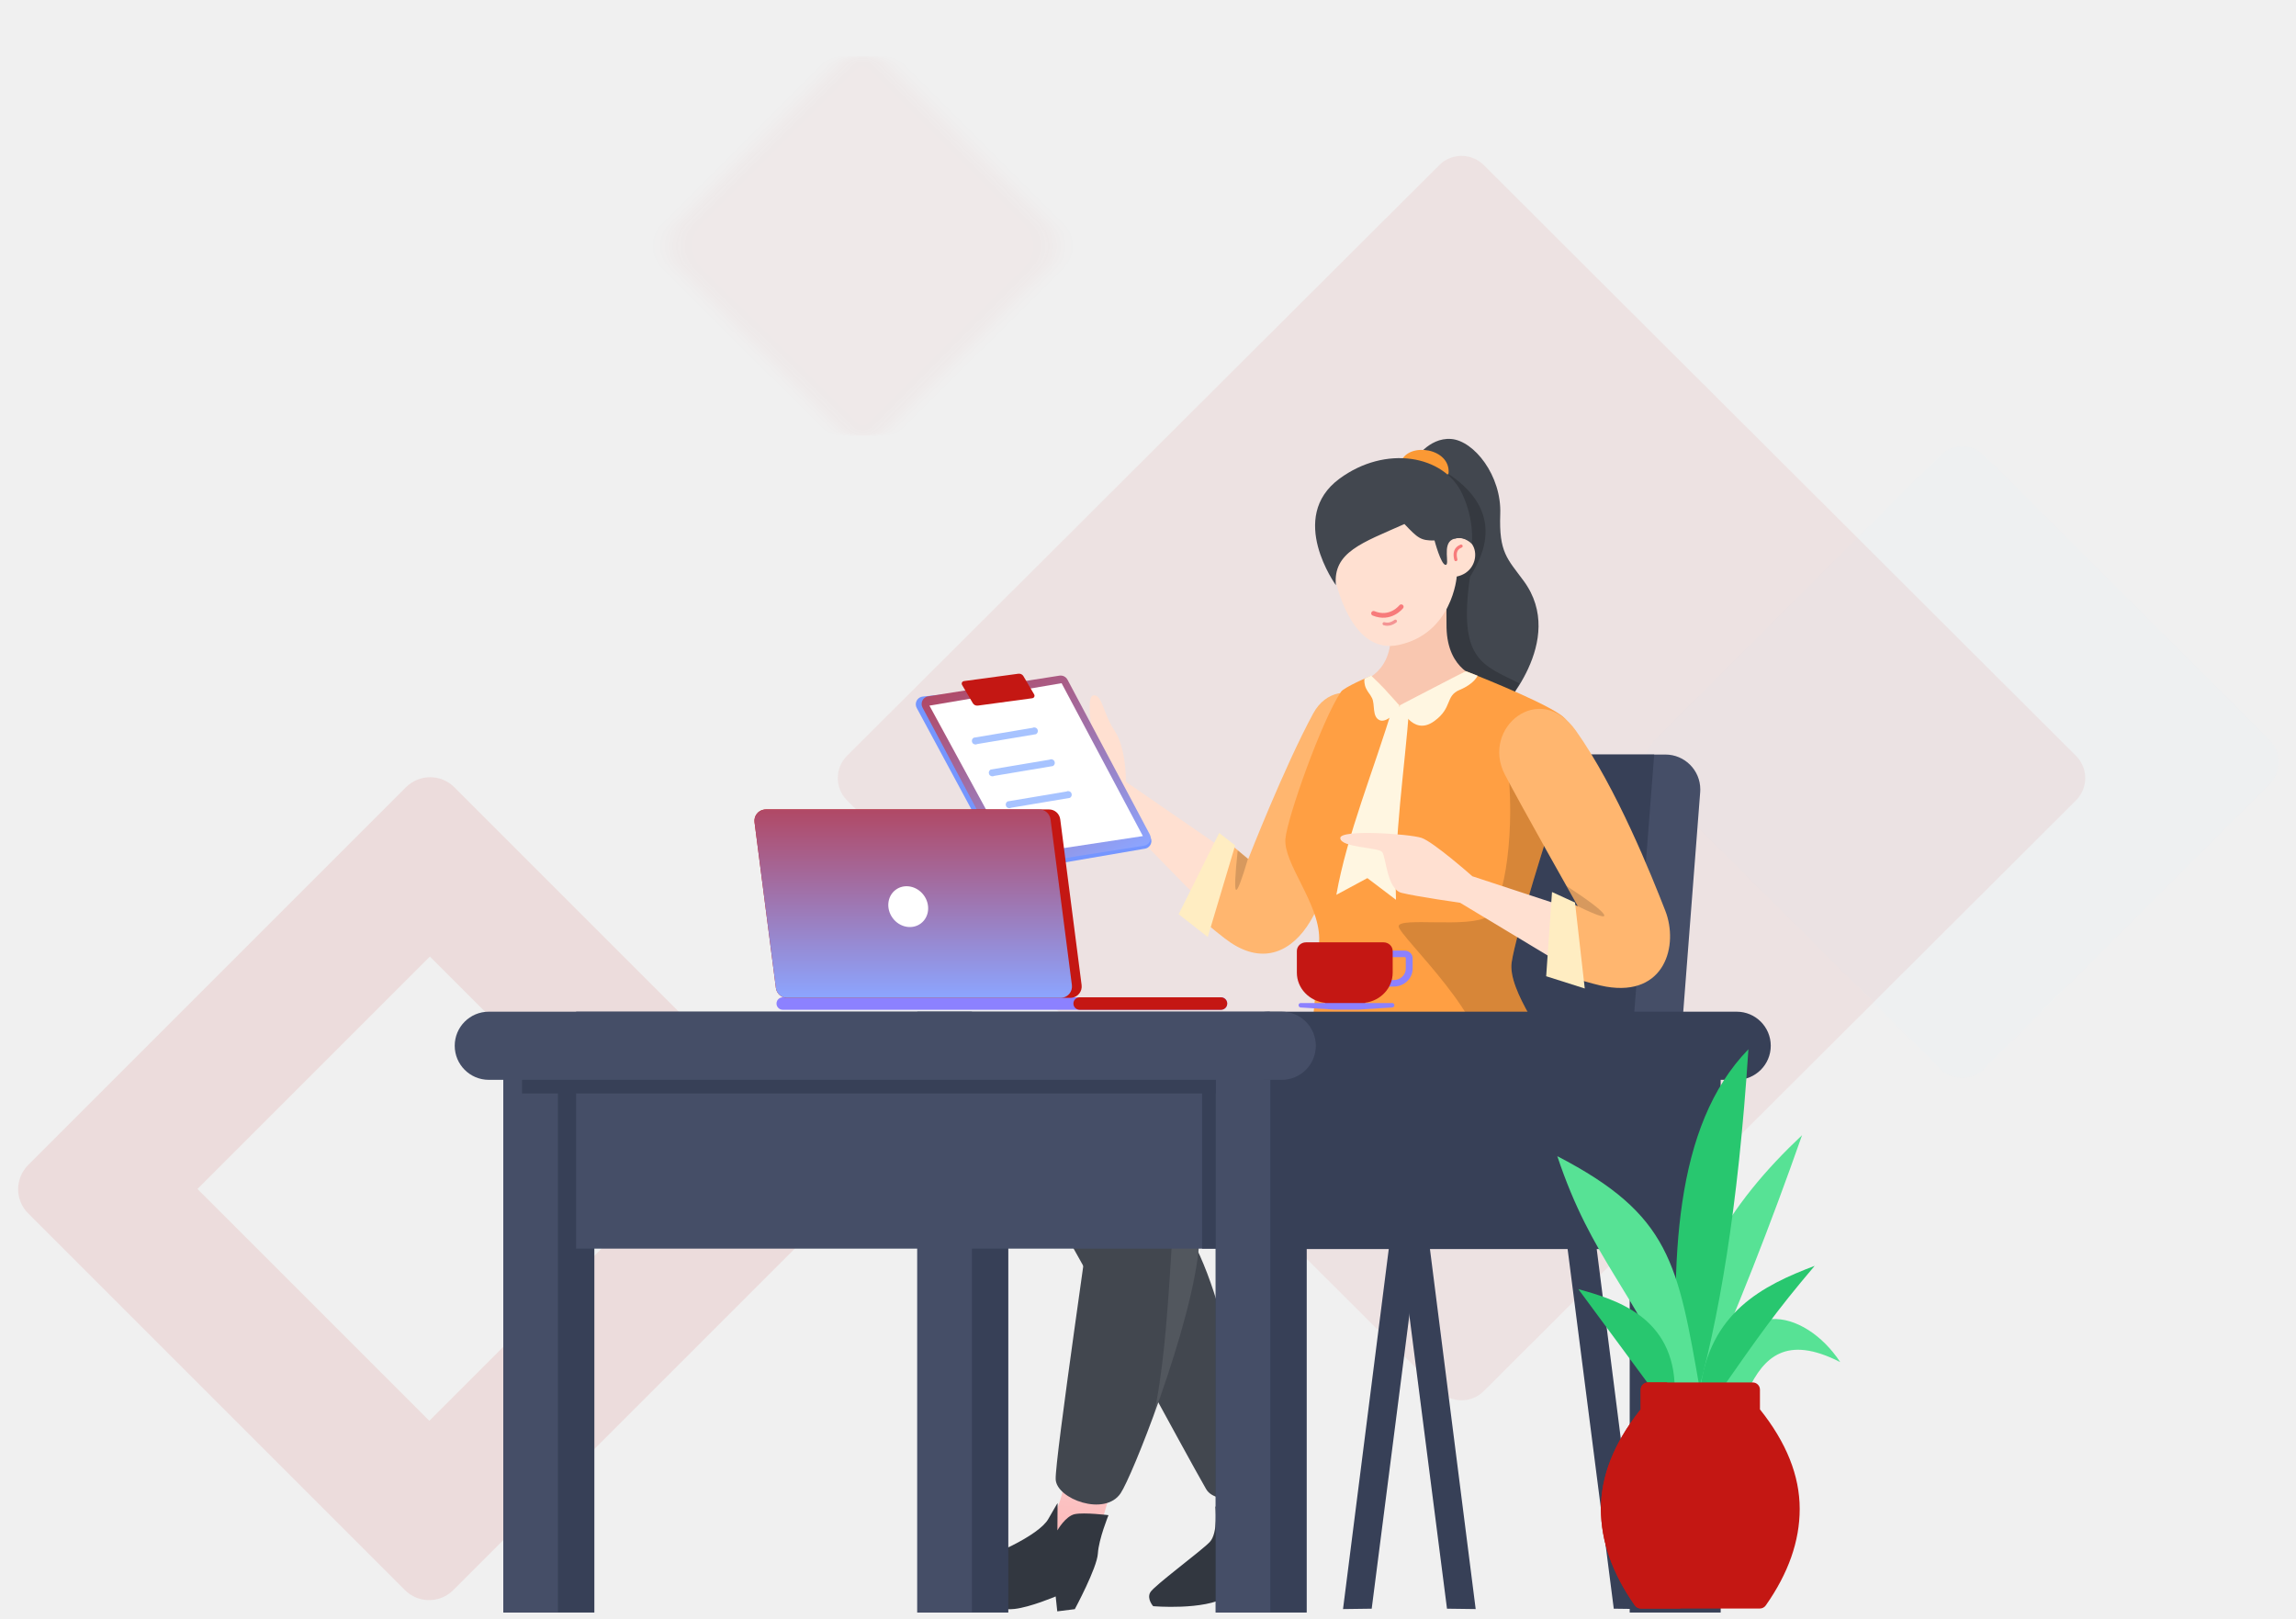
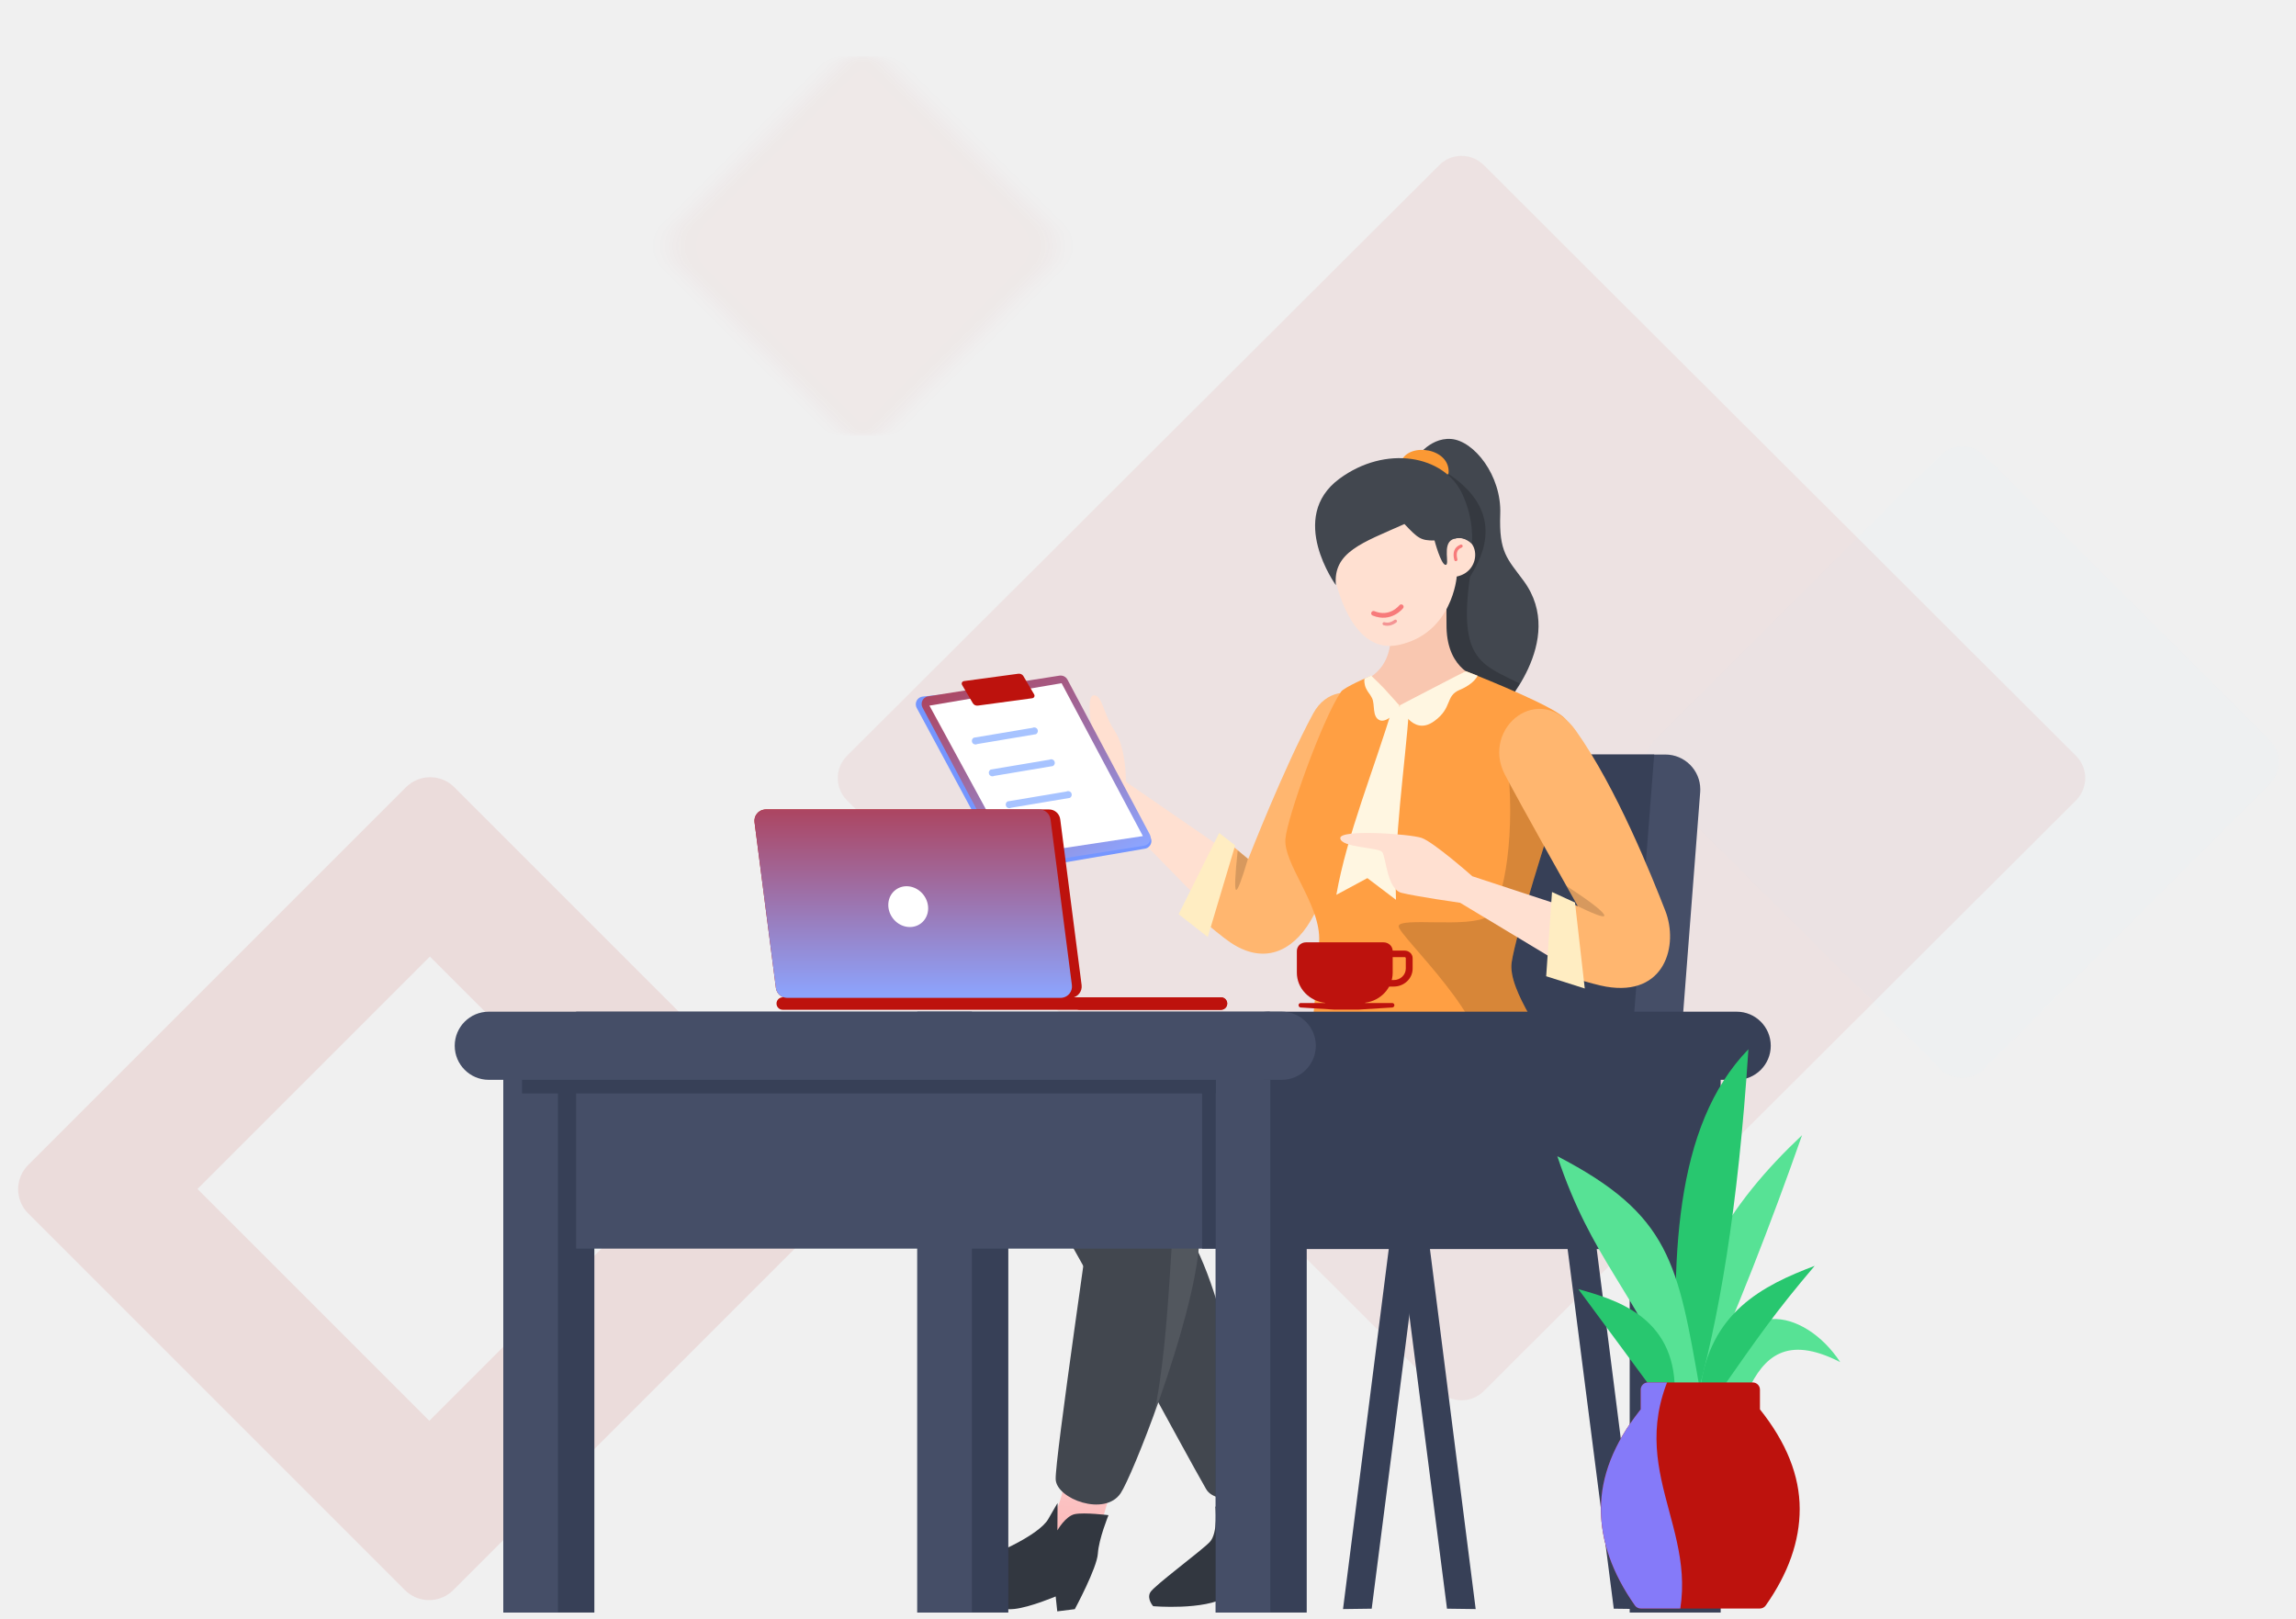
<svg xmlns="http://www.w3.org/2000/svg" xmlns:xlink="http://www.w3.org/1999/xlink" width="729px" height="514px" viewBox="0 0 729 514" version="1.1">
  <defs>
    <filter x="-9.8%" y="-9.8%" width="119.7%" height="119.7%" filterUnits="objectBoundingBox" id="filter-1">
      <feGaussianBlur stdDeviation="3" in="SourceGraphic" />
    </filter>
    <linearGradient x1="43.252%" y1="-28.186%" x2="50%" y2="91.05%" id="linearGradient-2">
      <stop stop-color="#FDC6C6" offset="0%" />
      <stop stop-color="#FAB2B2" offset="100%" />
    </linearGradient>
    <linearGradient x1="42.314%" y1="8.689%" x2="50%" y2="71.69%" id="linearGradient-3">
      <stop stop-color="#FDC6C6" offset="0%" />
      <stop stop-color="#FAB2B2" offset="100%" />
    </linearGradient>
    <linearGradient x1="68.669%" y1="-53.107%" x2="68.669%" y2="100%" id="linearGradient-4">
-       <stop stop-color="#c41713" offset="0%" />
+       <stop stop-color="#bd120d" offset="0%" />
      <stop stop-color="#8CA5FF" offset="100%" />
    </linearGradient>
    <linearGradient x1="68.669%" y1="-53.107%" x2="68.669%" y2="100%" id="linearGradient-5">
-       <stop stop-color="#c41713" offset="0%" />
+       <stop stop-color="#bd120d" offset="0%" />
      <stop stop-color="#8CA5FF" offset="100%" />
    </linearGradient>
    <path d="M14.916,0.122 L48.19,0.122 C49.457,0.122 50.484,1.142 50.484,2.401 L50.484,8.668 C58.898,19.208 63.105,29.748 63.105,40.288 C63.105,50.503 59.513,60.718 52.328,70.934 C51.898,71.544 51.196,71.907 50.446,71.907 L12.659,71.907 C11.909,71.907 11.207,71.544 10.778,70.934 C3.593,60.718 0,50.503 0,40.288 C0,29.946 4.05,19.605 12.149,9.264 L12.621,8.668 L12.621,2.401 C12.621,1.142 13.648,0.122 14.916,0.122 Z" id="path-6" />
  </defs>
  <g id="📝-Pages-New" stroke="none" stroke-width="1" fill="none" fill-rule="evenodd">
    <g id="Verify-Email" transform="translate(-113, -277)">
      <g id="verify-email-illustration" transform="translate(113, 290)">
        <g id="Shape" transform="translate(0.5, 0)">
          <path d="M558.525,155.012 L686.343,155.169 C691.856,155.176 696.324,159.644 696.331,165.157 L696.488,292.975 C696.494,298.498 692.023,302.981 686.5,302.988 C686.492,302.988 686.484,302.988 686.475,302.988 L558.657,302.831 C553.144,302.824 548.676,298.356 548.669,292.843 L548.512,165.025 C548.506,159.502 552.977,155.019 558.5,155.012 C558.508,155.012 558.516,155.012 558.525,155.012 Z" id="Rectangle" fill="#BFE7FF" opacity="0.04" transform="translate(622.5, 229) rotate(-45) translate(-622.5, -229) " />
-           <path d="M237.807,19.423 L309.025,19.511 C314.539,19.517 319.006,23.985 319.013,29.498 L319.101,100.717 C319.107,106.239 314.636,110.722 309.113,110.729 C309.105,110.729 309.097,110.729 309.088,110.729 L237.87,110.641 C232.357,110.635 227.889,106.167 227.882,100.654 L227.795,29.435 C227.788,23.912 232.26,19.43 237.783,19.423 C237.791,19.423 237.799,19.423 237.807,19.423 Z" id="Rectangle" fill="#c41713" opacity="0.038" filter="url(#filter-1)" transform="translate(273.4478, 65.07592) rotate(-45) translate(-273.4478, -65.07592) " />
-           <path d="M330.589,91.106 L596.189,91.433 C601.702,91.44 606.17,95.907 606.177,101.42 L606.503,367.021 C606.51,372.544 602.038,377.026 596.515,377.033 C596.507,377.033 596.499,377.033 596.491,377.033 L330.891,376.707 C325.377,376.7 320.91,372.232 320.903,366.719 L320.576,101.119 C320.57,95.596 325.041,91.113 330.564,91.106 C330.572,91.106 330.581,91.106 330.589,91.106 Z" id="Rectangle" fill="#c41713" opacity="0.066" transform="translate(463.5398, 234.0697) rotate(-45) translate(-463.5398, -234.0697) " />
-           <path d="M220.715,269 C226.72,269 231.588,273.856 231.588,279.846 L231.588,449.044 C231.588,455.034 226.72,459.89 220.715,459.89 L51.102,459.89 C45.097,459.89 40.229,455.034 40.229,449.044 L40.229,279.846 C40.229,273.856 45.097,269 51.102,269 L220.715,269 Z M188.097,312.384 L83.72,312.384 L83.72,416.505 L188.097,416.505 L188.097,312.384 Z" id="Rectangle" fill="#c41713" fill-rule="nonzero" opacity="0.09" transform="translate(135.9084, 364.445) rotate(-45) translate(-135.9084, -364.445) " />
+           <path d="M237.807,19.423 L309.025,19.511 C314.539,19.517 319.006,23.985 319.013,29.498 L319.101,100.717 C319.107,106.239 314.636,110.722 309.113,110.729 C309.105,110.729 309.097,110.729 309.088,110.729 L237.87,110.641 C232.357,110.635 227.889,106.167 227.882,100.654 L227.795,29.435 C227.788,23.912 232.26,19.43 237.783,19.423 C237.791,19.423 237.799,19.423 237.807,19.423 Z" id="Rectangle" fill="#bd120d" opacity="0.038" filter="url(#filter-1)" transform="translate(273.4478, 65.07592) rotate(-45) translate(-273.4478, -65.07592) " />
+           <path d="M330.589,91.106 L596.189,91.433 C601.702,91.44 606.17,95.907 606.177,101.42 L606.503,367.021 C606.51,372.544 602.038,377.026 596.515,377.033 C596.507,377.033 596.499,377.033 596.491,377.033 L330.891,376.707 C325.377,376.7 320.91,372.232 320.903,366.719 L320.576,101.119 C320.57,95.596 325.041,91.113 330.564,91.106 C330.572,91.106 330.581,91.106 330.589,91.106 Z" id="Rectangle" fill="#bd120d" opacity="0.066" transform="translate(463.5398, 234.0697) rotate(-45) translate(-463.5398, -234.0697) " />
+           <path d="M220.715,269 C226.72,269 231.588,273.856 231.588,279.846 L231.588,449.044 C231.588,455.034 226.72,459.89 220.715,459.89 L51.102,459.89 C45.097,459.89 40.229,455.034 40.229,449.044 L40.229,279.846 C40.229,273.856 45.097,269 51.102,269 L220.715,269 Z M188.097,312.384 L83.72,312.384 L83.72,416.505 L188.097,416.505 L188.097,312.384 Z" id="Rectangle" fill="#bd120d" fill-rule="nonzero" opacity="0.09" transform="translate(135.9084, 364.445) rotate(-45) translate(-135.9084, -364.445) " />
        </g>
        <g id="Illustration" transform="translate(143.5, 122)">
          <g id="Chair4" transform="translate(228.7688, 104.5922)">
            <polygon id="Path" fill="#374057" points="71.522 134.586 54.153 271.344 63.26 271.224 80.628 135.866" />
            <polygon id="Path" fill="#374057" transform="translate(83.03507, 202.9649) scale(-1, 1) translate(-83.03507, -202.9649) " points="87.166 134.586 69.798 271.344 78.904 271.224 96.273 135.866" />
            <polygon id="Path" fill="#374057" transform="translate(135.985, 202.9649) scale(-1, 1) translate(-135.985, -202.9649) " points="140.116 134.586 122.747 271.344 131.854 271.224 149.222 135.866" />
            <path d="M0,144.995 L0,138.596 C1.73433191e-14,132.472 4.964,127.508 11.088,127.508 L76.885,127.508 C82.605,127.508 87.386,123.156 87.924,117.462 L98.061,10.046 C98.599,4.351 103.38,5.88268166e-15 109.1,0 L156.501,0 C162.625,1.69683486e-14 167.589,4.964 167.589,11.088 C167.589,11.372 167.578,11.657 167.556,11.94 L157.232,145.847 C156.787,151.623 151.97,156.083 146.177,156.083 L11.088,156.083 C4.964,156.083 9.63172524e-15,151.119 0,144.995 Z" id="Path" fill="#454E67" />
            <path d="M152.955,-4.54747351e-13 L142.793,131.442 C142.347,137.217 137.53,141.675 131.738,141.675 L0,141.675 L0,138.233 C-1.88432012e-14,132.11 4.964,127.145 11.088,127.145 L76.675,127.145 C82.394,127.145 87.175,122.796 87.714,117.102 L97.847,10.043 C98.386,4.35 103.167,-4.44815005e-13 108.886,-4.54747351e-13 L152.955,-4.54747351e-13 Z" id="Combined-Shape" fill="#374057" />
          </g>
          <g id="Wom3.4" transform="translate(268.2937, 188.5) scale(-1, 1) translate(-268.2937, -188.5) translate(149.7937, 0)">
            <g id="LLeg" transform="translate(53.06011, 197.6413)">
              <path d="M93.573,133.787 C93.573,133.787 86.05,151.826 92.217,156.608 C98.393,161.391 110.405,173.217 110.405,173.217 L71.485,164.776 L81.093,131.681 L93.573,133.787 Z" id="Path" fill="url(#linearGradient-2)" />
              <path d="M91.338,145.666 C91.338,145.666 90.382,154.131 93.142,157.02 C95.902,159.907 110.846,170.903 112.016,172.989 C113.187,175.077 111.093,177.379 111.093,177.379 C111.093,177.379 94.952,178.781 87.693,174.37 C82.452,171.184 74.636,165.464 74.636,165.464 L72.566,171.089 L66.698,170.85 C66.698,170.85 65.921,163.918 67.313,160.595 C68.706,157.27 75.877,140.354 75.877,140.354 C75.877,140.354 78.638,142.833 81.571,144.082 C84.504,145.33 88.178,148.75 88.178,148.75 L91.338,145.666 Z" id="Path" fill="#323740" />
              <path d="M28.463,0.045 C41.548,0.629 114.377,16.716 127.609,19.449 C140.841,22.182 152.027,36.971 141.937,54.096 C130.605,73.319 101.365,127.913 94.266,140.22 C90.752,146.312 73.025,142.896 77.189,132.672 C84.951,113.613 88.556,65.735 108.346,48.277 C108.346,48.277 41.792,59.845 13.043,46.595 C-7.85,36.962 -3.124,-1.365 28.463,0.045 Z" id="Path" fill="#42474F" />
            </g>
            <g id="LArm" transform="translate(90.17256, 84.95714)">
              <path d="M82.631,28.292 C82.631,28.292 82.483,17.659 86.208,12.102 C89.932,6.545 90.08,0.642 92.898,0.835 C95.717,1.028 92.926,14.748 92.926,14.748 C92.926,14.748 96.503,13.384 99.072,11.658 C101.641,9.932 109.432,1.423 111.252,2.931 C114.339,5.5 109.367,19.992 106.659,22.889 C103.942,25.787 89.1,35.318 89.1,35.318 L52.747,72.442 L45.922,53.582 L82.631,28.292 Z" id="Path" fill="#FFE0D1" />
              <path d="M2.218,24.785 C8.305,38.884 19.45,64.786 24.045,72.513 C29.803,82.191 38.883,86.454 49.514,79.274 C51.396,78.003 55.203,74.94 60.935,70.085 L50.53,47.216 C46.031,50.925 43.781,52.779 43.781,52.779 C43.781,52.779 32.358,23.534 23.168,6.593 C15.21,-8.064 -7.047,3.35 2.218,24.785 Z" id="Path" fill="#FFB66F" />
              <path d="M43.899,52.794 C45.945,59.723 47.207,62.987 47.685,62.585 C48.163,62.184 47.98,58.015 47.137,50.078 L43.899,52.794 Z" id="Path" fill-opacity="0.16" fill="#000000" />
              <polygon id="Path-65" fill="#FFEDC2" points="47.944 48.482 56.645 77.584 65.887 70.34 53.024 44.541" />
            </g>
            <g id="Head" transform="translate(35.1804, 0)">
              <g id="Group-21" transform="translate(33.16312, 49.21262) rotate(12) translate(-33.16312, -49.21262) translate(9.663122, 4.712621)">
                <path d="M28.359,4.77 C28.359,4.77 22.321,-1.653 15.347,0.408 C8.374,2.469 2.067,15.102 5.062,26.977 C8.042,38.853 5.803,41.297 2.188,49.301 C-7.523,70.832 18.237,88.145 18.237,88.145 L46.31,82.186 L36.282,29.745 L28.359,4.77 Z" id="Path" fill="#42474F" />
                <path d="M18.141,11.452 C1.787,28.575 15.971,41.399 18.643,44.549 C27.826,69.656 20.521,72.598 10.301,80.817 L15.796,87.088 L31.549,80.511 L31.043,10.075 L18.141,11.452 Z" id="Path-50" fill-opacity="0.199" fill="#000000" />
              </g>
              <path d="M25.565,80.199 C25.565,80.199 35.533,78.198 35.829,64.233 C36.125,50.268 34.483,45.501 34.483,45.501 L53.281,45.162 C53.281,45.162 53.486,60.726 53.489,66.355 C53.497,80.043 64.046,81.631 64.046,81.631 C64.046,81.631 61.853,92.458 44.82,93.415 C31.521,94.163 25.565,80.199 25.565,80.199 Z" id="Path" fill="#F9C7B0" />
              <g id="Group-20" transform="translate(51.64186, 39.99331) rotate(12) translate(-51.64186, -39.99331) translate(26.64186, 9.99331)">
                <path d="M3.768,9.285 C1.424,1.549 14.02,-3.131 17.721,2.443 C17.721,2.443 19.535,7.725 15.753,10.741 C10.635,14.809 3.768,9.285 3.768,9.285 Z" id="Path" fill="#FB9934" />
                <path d="M6.346,29.948 C-2.04,29.624 -0.672,41.884 8.039,41.867 C8.039,41.867 13.099,59.283 30.664,59.283 C44.93,59.283 45.858,38.985 45.988,34.935 C46.127,30.618 46.145,16.434 46.145,16.434 L6.019,16.415 L6.346,29.948 Z" id="Path" fill="#FFE0D1" />
                <path d="M10.746,37.508 C12.173,37.119 12.56,29.202 12.56,29.202 C16.832,28.355 17.584,27.392 20.813,22.102 C35.151,25.154 44.886,26.086 46.145,36.572 C46.145,36.572 56.913,12.36 38.046,3.755 C21.451,-3.804 3.941,3.298 0.886,16.498 C-1.278,25.816 1.203,32.66 1.203,32.66 C1.203,32.66 3.376,29.202 6.945,30.066 C10.513,30.929 9.318,37.898 10.746,37.508 Z" id="Path" fill="#42474F" />
                <path d="M27.588,46.185 C27.588,46.185 30.474,50.843 36.107,49.189" id="Path" stroke="#F77B7B" stroke-width="1.5" stroke-linecap="round" transform="translate(31.84753, 47.86466) rotate(-18) translate(-31.84753, -47.86466) " />
                <path d="M30.033,51.744 C31.355,52.299 32.609,52.298 33.706,51.662" id="Path" stroke="#F49494" stroke-linecap="round" transform="translate(31.8695, 51.90594) rotate(2) translate(-31.8695, -51.90594) " />
                <path d="M6.733,36.748 C7.259,34.852 7.025,33.195 5.139,32.437" id="Path-8" stroke="#F77B7B" stroke-linecap="round" transform="translate(6.058119, 34.59279) rotate(-13) translate(-6.058119, -34.59279) " />
              </g>
            </g>
            <g id="Group-19" transform="translate(30.63051, 78.10247)">
              <path d="M64.666,1.663 C64.895,1.651 72.933,5.174 73.859,6.532 C79.889,15.379 90.961,46.516 91.531,53.271 C92.173,61.063 80.941,73.475 80.804,84.754 C80.681,96.035 85.608,130.001 83.697,133.174 C81.801,136.347 69.339,151.419 66.739,151.48 C64.125,151.542 62.173,143.629 58.213,143.801 C54.268,143.973 46.042,154.464 42.494,154.39 C38.962,154.312 2.357,131.123 5.155,124.516 C7.968,117.909 21.026,101.49 19.696,92.487 C18.381,83.487 7.876,50.259 4.084,38.951 C0.308,27.642 -2.735,18.633 4.314,13.767 C11.363,8.901 34.299,0 34.299,0 L54.834,11.487 C54.834,11.487 63.473,1.72 64.666,1.663 Z" id="Path" fill="#FF9F43" />
              <path d="M57.364,11.168 C63.523,31.649 71.976,51.83 75.361,71.035 L65.514,65.73 L56.432,72.612 C57.073,52.645 53.721,31.68 52.18,11.168 L57.364,11.168 Z" id="Path" fill="#FFF6E1" />
              <path d="M21.39,26.894 L21.156,28.55 C18.397,49.118 21.662,74.076 27.321,77.884 C33.097,81.771 55.58,77.956 55.58,81.034 C55.58,84.113 24.51,112.323 29.611,125.809 C32.415,133.224 31.476,139.818 26.794,145.592 L25.434,144.678 C14.822,137.48 3.556,128.291 5.155,124.516 C7.968,117.909 21.026,101.49 19.696,92.487 C18.434,83.847 8.702,52.879 4.571,40.41 L3.255,36.457 C1.725,31.821 0.452,27.623 0.144,24 L1.094,23.384 C16.269,13.657 23.034,14.827 21.39,26.894 L21.39,26.894 Z" id="Path" fill-opacity="0.16" fill="#000000" />
              <path d="M30.508,1.45 L34.299,0 L55.284,10.893 C55.284,10.893 51.338,20.934 44.351,15.934 C38.361,11.658 40.888,7.895 36.193,5.954 C31.514,4.013 30.508,1.45 30.508,1.45 Z" id="Path" fill="#FFF6E1" />
              <path d="M55.284,10.893 C56.806,14.271 59.899,16.246 61.497,15.632 C64.136,14.618 63.003,10.579 64.043,8.539 C64.788,7.091 65.27,6.872 65.922,5.513 C66.527,4.267 66.552,2.77 66.397,2.357 L64.332,1.419 C62.441,3.203 61.055,4.567 60.175,5.513 C59.079,6.692 57.448,8.485 55.284,10.893 Z" id="Path" fill="#FFF6E1" />
            </g>
            <g id="RArm" transform="translate(0, 90.08435)">
              <path d="M62.811,53.159 C62.811,53.159 75.166,42.238 78.948,40.971 C82.73,39.703 104.882,38.181 104.743,41.045 C104.583,44.113 92.686,43.936 91.453,45.446 C90.22,46.954 89.94,57.271 85.28,58.429 C80.629,59.587 66.686,61.584 66.686,61.584 L33.335,81.672 L31.91,63.318 L62.811,53.159 Z" id="Path" fill="#FFE0D1" />
              <path d="M29.941,6.92 C16.924,25.267 5.81,53.214 1.545,64.11 C-2.721,75.006 1.582,91.441 20.34,88.214 C22.452,87.851 25.876,86.941 30.613,85.485 L35.096,60.249 C31.241,61.866 29.314,62.674 29.314,62.674 C29.314,62.674 47.957,29.67 52.51,20.823 C60.114,6.047 41.407,-9.246 29.941,6.92 Z" id="Path" fill="#FFB66F" />
              <path d="M29.314,62.674 C23,65.754 20.241,66.616 21.035,65.261 C21.829,63.907 25.779,60.905 32.886,56.256 L29.314,62.674 Z" id="Path" fill-opacity="0.16" fill="#000000" />
              <polygon id="Path-64" fill="#FFEDC2" points="30.217 61.508 27.12 88.795 39.366 84.908 37.518 58.166" />
            </g>
            <g id="RLeg" transform="translate(30.1152, 191.9126)">
              <path d="M161.968,140.125 C161.968,140.125 161.741,157.986 176.477,164.663 C191.204,171.34 201.696,170.938 200.361,176.1 C199.025,181.262 160.693,181.054 157.114,177.016 C154.062,173.582 147.428,141.603 145.601,144.048 L161.968,140.125 Z" id="Path" fill="url(#linearGradient-3)" />
              <path d="M148.223,154.204 C148.223,154.204 151.32,161.789 151.593,166.385 C151.867,170.983 158.916,184.054 158.916,184.054 L164.486,184.752 L164.995,180.013 C164.995,180.013 173.056,183.444 178.113,183.992 C183.17,184.541 200.515,182.482 203.964,179.618 C207.414,176.756 205.671,172.726 195.715,170.27 C185.76,167.813 170.292,160.637 167.348,155.442 C164.405,150.246 164.387,150.38 164.387,150.38 L164.446,159.038 C164.446,159.038 161.898,154.481 158.891,153.873 C155.884,153.265 148.223,154.204 148.223,154.204 Z" id="Path" fill="#323740" />
              <path d="M11.841,0.253 C-4.665,25.092 -3.051,43.059 16.684,54.154 C41.965,68.366 119.937,51.719 119.937,51.719 C119.937,51.719 118.554,62.839 119.937,72.758 C123.549,98.662 140.729,141.819 144.363,147.242 C149.39,154.741 164.701,149.086 164.99,142.841 C165.278,136.597 153.447,56.848 151.648,41.64 C149.858,26.432 144.207,24.223 127.703,20.065 C123.912,19.11 79.073,7.982 74.966,8.306 C51.436,10.164 30.395,7.48 11.841,0.253 Z" id="Path" fill="#42474F" />
              <path d="M29.827,50.013 C55.424,52.877 123.19,46.973 125.912,49.656 C128.51,52.217 128.076,96.783 133.906,122.575 C128.164,106.947 121.948,87.179 119.937,72.758 C118.554,62.839 119.937,51.719 119.937,51.719 L117.29,52.246 C103.474,54.927 39.426,66.433 16.684,54.154 C3.345,46.951 -1.816,35.799 1.201,20.699 C4.839,38.513 14.382,48.284 29.827,50.013 Z" id="Path" fill-opacity="0.192" fill="#FFFFFF" opacity="0.44" />
              <ellipse id="Oval" fill-opacity="0.192" fill="#FFFFFF" transform="translate(162.5638, 43.6816) rotate(13) translate(-162.5638, -43.6816) " cx="162.564" cy="43.682" rx="4.302" ry="7.878" />
              <ellipse id="Oval" fill-opacity="0.192" fill="#FFFFFF" transform="translate(142.487, 38.66896) rotate(-16) translate(-142.487, -38.66896) " cx="142.487" cy="38.669" rx="5.736" ry="8.594" />
            </g>
          </g>
          <g id="Example-Task1" transform="translate(184.9933, 110.364) rotate(-28) translate(-184.9933, -110.364) translate(160.9933, 70.86401)">
            <g id="Group-3" transform="translate(-0, -0)">
              <path d="M3.995,1.475 L43.852,17.511 C44.763,17.877 45.37,18.75 45.396,19.731 L46.856,74.844 C46.892,76.205 45.818,77.337 44.458,77.373 C44.174,77.38 43.89,77.339 43.621,77.25 L2.636,63.721 C1.631,63.389 0.95,62.453 0.944,61.396 L0.611,3.775 C0.603,2.414 1.7,1.305 3.061,1.297 C3.381,1.295 3.698,1.356 3.995,1.475 Z" id="Rectangle" fill="#7596FF" fill-rule="nonzero" />
              <path d="M5.56,2.216 L45.431,15.989 C46.424,16.332 47.091,17.267 47.091,18.318 L47.091,73.951 C47.091,75.311 45.988,76.415 44.627,76.415 C44.353,76.415 44.081,76.369 43.822,76.279 L3.951,62.507 C2.958,62.164 2.291,61.229 2.291,60.178 L2.291,4.545 C2.291,3.184 3.394,2.081 4.755,2.081 C5.029,2.081 5.301,2.127 5.56,2.216 Z" id="Rectangle" fill="url(#linearGradient-4)" />
              <polygon id="Rectangle" fill="#FFFFFF" fill-rule="nonzero" points="4.521 5.018 44.912 18.427 44.912 73.408 5.071 59.393" />
-               <path d="M17.831,3.276 L34.216,9.332 C34.821,9.555 35.232,10.119 35.26,10.763 L35.552,17.495 C35.571,17.936 35.229,18.31 34.787,18.329 C34.681,18.333 34.575,18.317 34.475,18.28 L18.09,12.224 C17.485,12.001 17.074,11.437 17.046,10.793 L16.754,4.061 C16.735,3.62 17.077,3.246 17.519,3.227 C17.625,3.222 17.731,3.239 17.831,3.276 Z" id="Rectangle" fill="#c41713" fill-rule="nonzero" />
+               <path d="M17.831,3.276 L34.216,9.332 C34.821,9.555 35.232,10.119 35.26,10.763 L35.552,17.495 C35.571,17.936 35.229,18.31 34.787,18.329 C34.681,18.333 34.575,18.317 34.475,18.28 L18.09,12.224 C17.485,12.001 17.074,11.437 17.046,10.793 L16.754,4.061 C16.735,3.62 17.077,3.246 17.519,3.227 C17.625,3.222 17.731,3.239 17.831,3.276 Z" id="Rectangle" fill="#bd120d" fill-rule="nonzero" />
              <path d="M30.126,26.615 C30.759,26.615 31.271,27.128 31.271,27.76 C31.271,28.348 30.829,28.832 30.259,28.898 L30.126,28.906 L12.167,22.906 C11.534,22.906 11.022,22.393 11.022,21.761 C11.022,21.173 11.464,20.689 12.034,20.623 L12.167,20.615 L30.126,26.615 Z" id="Path" fill="#A7C3FF" />
              <path d="M30.126,38.069 C30.759,38.069 31.271,38.582 31.271,39.215 C31.271,39.802 30.829,40.286 30.259,40.352 L30.126,40.36 L12.167,34.361 C11.534,34.361 11.022,33.848 11.022,33.215 C11.022,32.628 11.464,32.144 12.034,32.077 L12.167,32.07 L30.126,38.069 Z" id="Path" fill="#A7C3FF" />
              <path d="M30.126,49.524 C30.759,49.524 31.271,50.037 31.271,50.669 C31.271,51.257 30.829,51.741 30.259,51.807 L30.126,51.815 L12.167,45.815 C11.534,45.815 11.022,45.302 11.022,44.67 C11.022,44.082 11.464,43.598 12.034,43.532 L12.167,43.524 L30.126,49.524 Z" id="Path" fill="#A7C3FF" />
            </g>
          </g>
          <g id="Group-26" transform="translate(0, 186.2476)">
            <g id="Group-25" transform="translate(16.32273, 0)">
              <polygon id="Rectangle" fill="#374057" points="131.436 7.212 160.326 7.212 160.326 190.791 131.436 190.791" />
              <polygon id="Rectangle" fill="#454E67" points="131.436 -3.38912548e-13 148.77 -3.38912548e-13 148.77 190.791 131.436 190.791" />
              <polygon id="Rectangle" fill="#374057" points="1.98457179e-15 7.212 143.003 7.212 143.003 62.273 28.89 62.273 28.89 190.791 1.98457179e-15 190.791" />
              <polygon id="Rectangle" fill="#454E67" points="1.92443325e-15 7.212 17.334 7.212 17.334 190.791 1.92443325e-15 190.791" />
            </g>
            <g id="Group-25">
              <polygon id="Rectangle" fill="#374057" points="373.942 7.212 402.831 7.212 402.831 190.791 373.942 190.791" />
              <polygon id="Rectangle" fill="#374057" points="242.506 7.212 385.509 7.212 385.509 75.37 271.395 75.37 271.395 190.791 242.506 190.791" />
              <polygon id="Rectangle" fill="#454E67" points="39.423 -5.34581367e-13 259.672 -7.68684406e-13 259.672 75.236 39.423 75.236" />
              <polygon id="Rectangle" fill="#374057" points="238.172 7.212 255.506 7.212 255.506 75.236 238.172 75.236" />
              <polygon id="Rectangle" fill="#454E67" points="242.506 7.212 259.839 7.212 259.839 190.791 242.506 190.791" />
              <path d="M259.171,0 L407.914,0 C413.889,6.78810087e-16 418.732,4.844 418.732,10.818 C418.732,16.793 413.889,21.637 407.914,21.637 L259.171,21.637 C253.196,21.637 248.352,16.793 248.352,10.818 C248.352,4.844 253.196,1.09754675e-15 259.171,0 Z" id="Rectangle" fill="#374057" />
              <polygon id="Rectangle" fill="#374057" points="22.257 4.327 242.506 4.327 242.506 25.964 22.257 25.964" />
              <path d="M11.697,-3.38204986e-14 L263.466,-3.38204986e-14 C269.441,-5.62343274e-14 274.284,4.844 274.284,10.818 C274.284,16.793 269.441,21.637 263.466,21.637 L11.697,21.637 C5.722,21.637 0.879,16.793 0.879,10.818 C0.879,4.844 5.722,-3.27229518e-14 11.697,-3.38204986e-14 Z" id="Rectangle" fill="#454E67" />
            </g>
          </g>
          <g id="Cup" transform="translate(286.525, 175.2282) scale(-1, 1) translate(-286.525, -175.2282) translate(268.025, 164.2282)">
-             <path d="M9.786,2.625 L2.535,2.625 C1.135,2.625 0,3.704 0,5.034 L0,8.333 C0,11.485 2.69,14.04 6.008,14.04 L9.786,14.04 C10.386,14.04 10.872,13.578 10.872,13.008 C10.872,12.438 10.386,11.976 9.786,11.976 L6.008,11.976 C3.89,11.976 2.173,10.345 2.173,8.333 L2.173,5.034 C2.173,4.844 2.335,4.69 2.535,4.69 L9.786,4.69 C10.386,4.69 10.872,4.228 10.872,3.658 C10.872,3.088 10.386,2.625 9.786,2.625 Z" id="Path" fill="#8C81FF" />
-             <path d="M33.862,0 C35.462,0 36.76,1.232 36.76,2.752 L36.76,9.633 C36.76,14.588 32.822,18.669 27.758,19.207 L27.757,20.643 L15.073,20.643 L15.073,19.175 C10.136,18.526 6.335,14.501 6.335,9.633 L6.335,2.752 C6.335,1.232 7.632,0 9.232,0 L33.862,0 Z" id="Path" fill="#c41713" />
-             <path d="M6.483,19.267 L35.532,19.267 C35.912,19.267 36.22,19.575 36.22,19.955 C36.22,20.342 35.919,20.662 35.533,20.687 L24.854,21.361 L24.854,21.361 L17.247,21.361 L6.482,20.686 C6.096,20.662 5.795,20.342 5.795,19.955 C5.795,19.575 6.103,19.267 6.483,19.267 Z" id="Rectangle" fill="#8C81FF" />
+             <path d="M9.786,2.625 L2.535,2.625 C1.135,2.625 0,3.704 0,5.034 L0,8.333 C0,11.485 2.69,14.04 6.008,14.04 L9.786,14.04 C10.386,14.04 10.872,13.578 10.872,13.008 C10.872,12.438 10.386,11.976 9.786,11.976 L6.008,11.976 C3.89,11.976 2.173,10.345 2.173,8.333 L2.173,5.034 C2.173,4.844 2.335,4.69 2.535,4.69 L9.786,4.69 C10.386,4.69 10.872,4.228 10.872,3.658 C10.872,3.088 10.386,2.625 9.786,2.625 Z" id="Path" fill="#bd120d" />
+             <path d="M33.862,0 C35.462,0 36.76,1.232 36.76,2.752 L36.76,9.633 C36.76,14.588 32.822,18.669 27.758,19.207 L27.757,20.643 L15.073,20.643 L15.073,19.175 C10.136,18.526 6.335,14.501 6.335,9.633 L6.335,2.752 C6.335,1.232 7.632,0 9.232,0 L33.862,0 Z" id="Path" fill="#bd120d" />
+             <path d="M6.483,19.267 L35.532,19.267 C35.912,19.267 36.22,19.575 36.22,19.955 C36.22,20.342 35.919,20.662 35.533,20.687 L24.854,21.361 L24.854,21.361 L17.247,21.361 L6.482,20.686 C6.096,20.662 5.795,20.342 5.795,19.955 C5.795,19.575 6.103,19.267 6.483,19.267 Z" id="Rectangle" fill="#bd120d" />
          </g>
          <g id="FacingBack-Laptop3" transform="translate(95.55, 122.0243)">
-             <path d="M9.474,59.662 L148.626,59.662 C149.717,59.662 150.602,60.546 150.602,61.638 C150.602,62.729 149.717,63.613 148.626,63.613 L9.474,63.613 C8.383,63.613 7.499,62.729 7.499,61.638 C7.499,60.546 8.383,59.662 9.474,59.662 Z" id="Rectangle" fill="#8C81FF" />
-             <path d="M103.742,59.662 L148.626,59.662 C149.717,59.662 150.602,60.546 150.602,61.638 C150.602,62.729 149.717,63.613 148.626,63.613 L103.742,63.613 C102.651,63.613 101.766,62.729 101.766,61.638 C101.766,60.546 102.651,59.662 103.742,59.662 Z" id="Rectangle" fill="#c41713" />
-             <path d="M4.094,0 L94.016,0 C95.826,-6.31990243e-15 97.355,1.344 97.586,3.14 L104.371,55.772 C104.625,57.744 103.232,59.548 101.26,59.803 C101.108,59.822 100.954,59.832 100.8,59.832 L10.879,59.832 C9.068,59.832 7.54,58.488 7.308,56.692 L0.523,4.06 C0.269,2.088 1.662,0.284 3.634,0.03 C3.786,0.01 3.94,1.80462652e-15 4.094,0 Z" id="Rectangle" fill="#c41713" />
+             <path d="M9.474,59.662 L148.626,59.662 C149.717,59.662 150.602,60.546 150.602,61.638 C150.602,62.729 149.717,63.613 148.626,63.613 L9.474,63.613 C8.383,63.613 7.499,62.729 7.499,61.638 C7.499,60.546 8.383,59.662 9.474,59.662 Z" id="Rectangle" fill="#bd120d" />
+             <path d="M103.742,59.662 L148.626,59.662 C149.717,59.662 150.602,60.546 150.602,61.638 C150.602,62.729 149.717,63.613 148.626,63.613 L103.742,63.613 C102.651,63.613 101.766,62.729 101.766,61.638 C101.766,60.546 102.651,59.662 103.742,59.662 Z" id="Rectangle" fill="#bd120d" />
+             <path d="M4.094,0 L94.016,0 C95.826,-6.31990243e-15 97.355,1.344 97.586,3.14 L104.371,55.772 C104.625,57.744 103.232,59.548 101.26,59.803 C101.108,59.822 100.954,59.832 100.8,59.832 L10.879,59.832 C9.068,59.832 7.54,58.488 7.308,56.692 L0.523,4.06 C0.269,2.088 1.662,0.284 3.634,0.03 C3.786,0.01 3.94,1.80462652e-15 4.094,0 Z" id="Rectangle" fill="#bd120d" />
            <path d="M4.094,0 L90.93,0 C92.741,-5.87581322e-15 94.269,1.344 94.501,3.14 L101.286,55.772 C101.54,57.744 100.147,59.548 98.175,59.803 C98.023,59.822 97.869,59.832 97.715,59.832 L10.879,59.832 C9.068,59.832 7.54,58.488 7.308,56.692 L0.523,4.06 C0.269,2.088 1.662,0.284 3.634,0.03 C3.786,0.01 3.94,4.02507257e-15 4.094,0 Z" id="Rectangle" fill="url(#linearGradient-5)" />
            <ellipse id="Oval" fill="#FFFFFF" transform="translate(49.31982, 30.86813) rotate(-37) translate(-49.31982, -30.86813) " cx="49.32" cy="30.868" rx="6.125" ry="6.672" />
          </g>
          <g id="Group-79" transform="translate(350.9625, 198.1748)">
            <g id="Group-86">
              <path d="M44.98,110.267 C56.922,83.297 67.771,55.599 77.703,27.289 C54.826,48.815 37.036,75.04 39.569,110.267 L44.98,110.267 Z" id="Path-113" fill="#57E295" />
              <path d="M38.615,113.083 C35.789,67.097 36.986,24.388 60.676,0 C57.408,50.491 51.296,86.06 43.554,113.083 L38.615,113.083 Z" id="Rectangle" fill="#28C76F" />
              <path d="M37.528,108.295 C24.293,76.159 10.993,66.947 4.60623539e-14,33.96 C35.979,52.585 38.234,67.964 45.296,108.295 L37.528,108.295 Z" id="Path-112" fill="#57E295" />
              <path d="M30.405,108.295 L6.662,76.159 C18.129,79.422 37.295,84.706 37.295,108.295 L30.405,108.295 Z" id="Path-114" fill="#28C76F" />
              <path d="M52.612,108.295 L60.532,108.295 C65.566,97.802 72.659,90.579 89.819,99.335 C78.571,82.231 55.492,77.054 52.612,108.295 Z" id="Path-116" fill="#57E295" />
              <path d="M45.326,108.295 L51.913,108.295 C64.001,91.036 69.199,83.516 81.709,68.778 C65.229,75.021 48.312,83.516 45.326,108.295 Z" id="Path-117" fill="#28C76F" />
            </g>
            <g id="Group-85" transform="translate(13.85192, 105.6817)">
              <mask id="mask-7" fill="white">
                <use xlink:href="#path-6" />
              </mask>
-               <use id="Rectangle" fill="#c41713" xlink:href="#path-6" />
-               <path d="M-8.032,-1.852 L21.8,-1.852 C7.518,31.164 35.69,50.716 21.8,83.607 L-8.032,83.607 L-8.032,-1.852 Z" id="Rectangle" fill="#c41713" mask="url(#mask-7)" />
+               <use id="Rectangle" fill="#bd120d" xlink:href="#path-6" />
+               <path d="M-8.032,-1.852 L21.8,-1.852 C7.518,31.164 35.69,50.716 21.8,83.607 L-8.032,83.607 L-8.032,-1.852 Z" id="Rectangle" fill="#857AF9" mask="url(#mask-7)" />
            </g>
          </g>
        </g>
      </g>
    </g>
  </g>
</svg>
